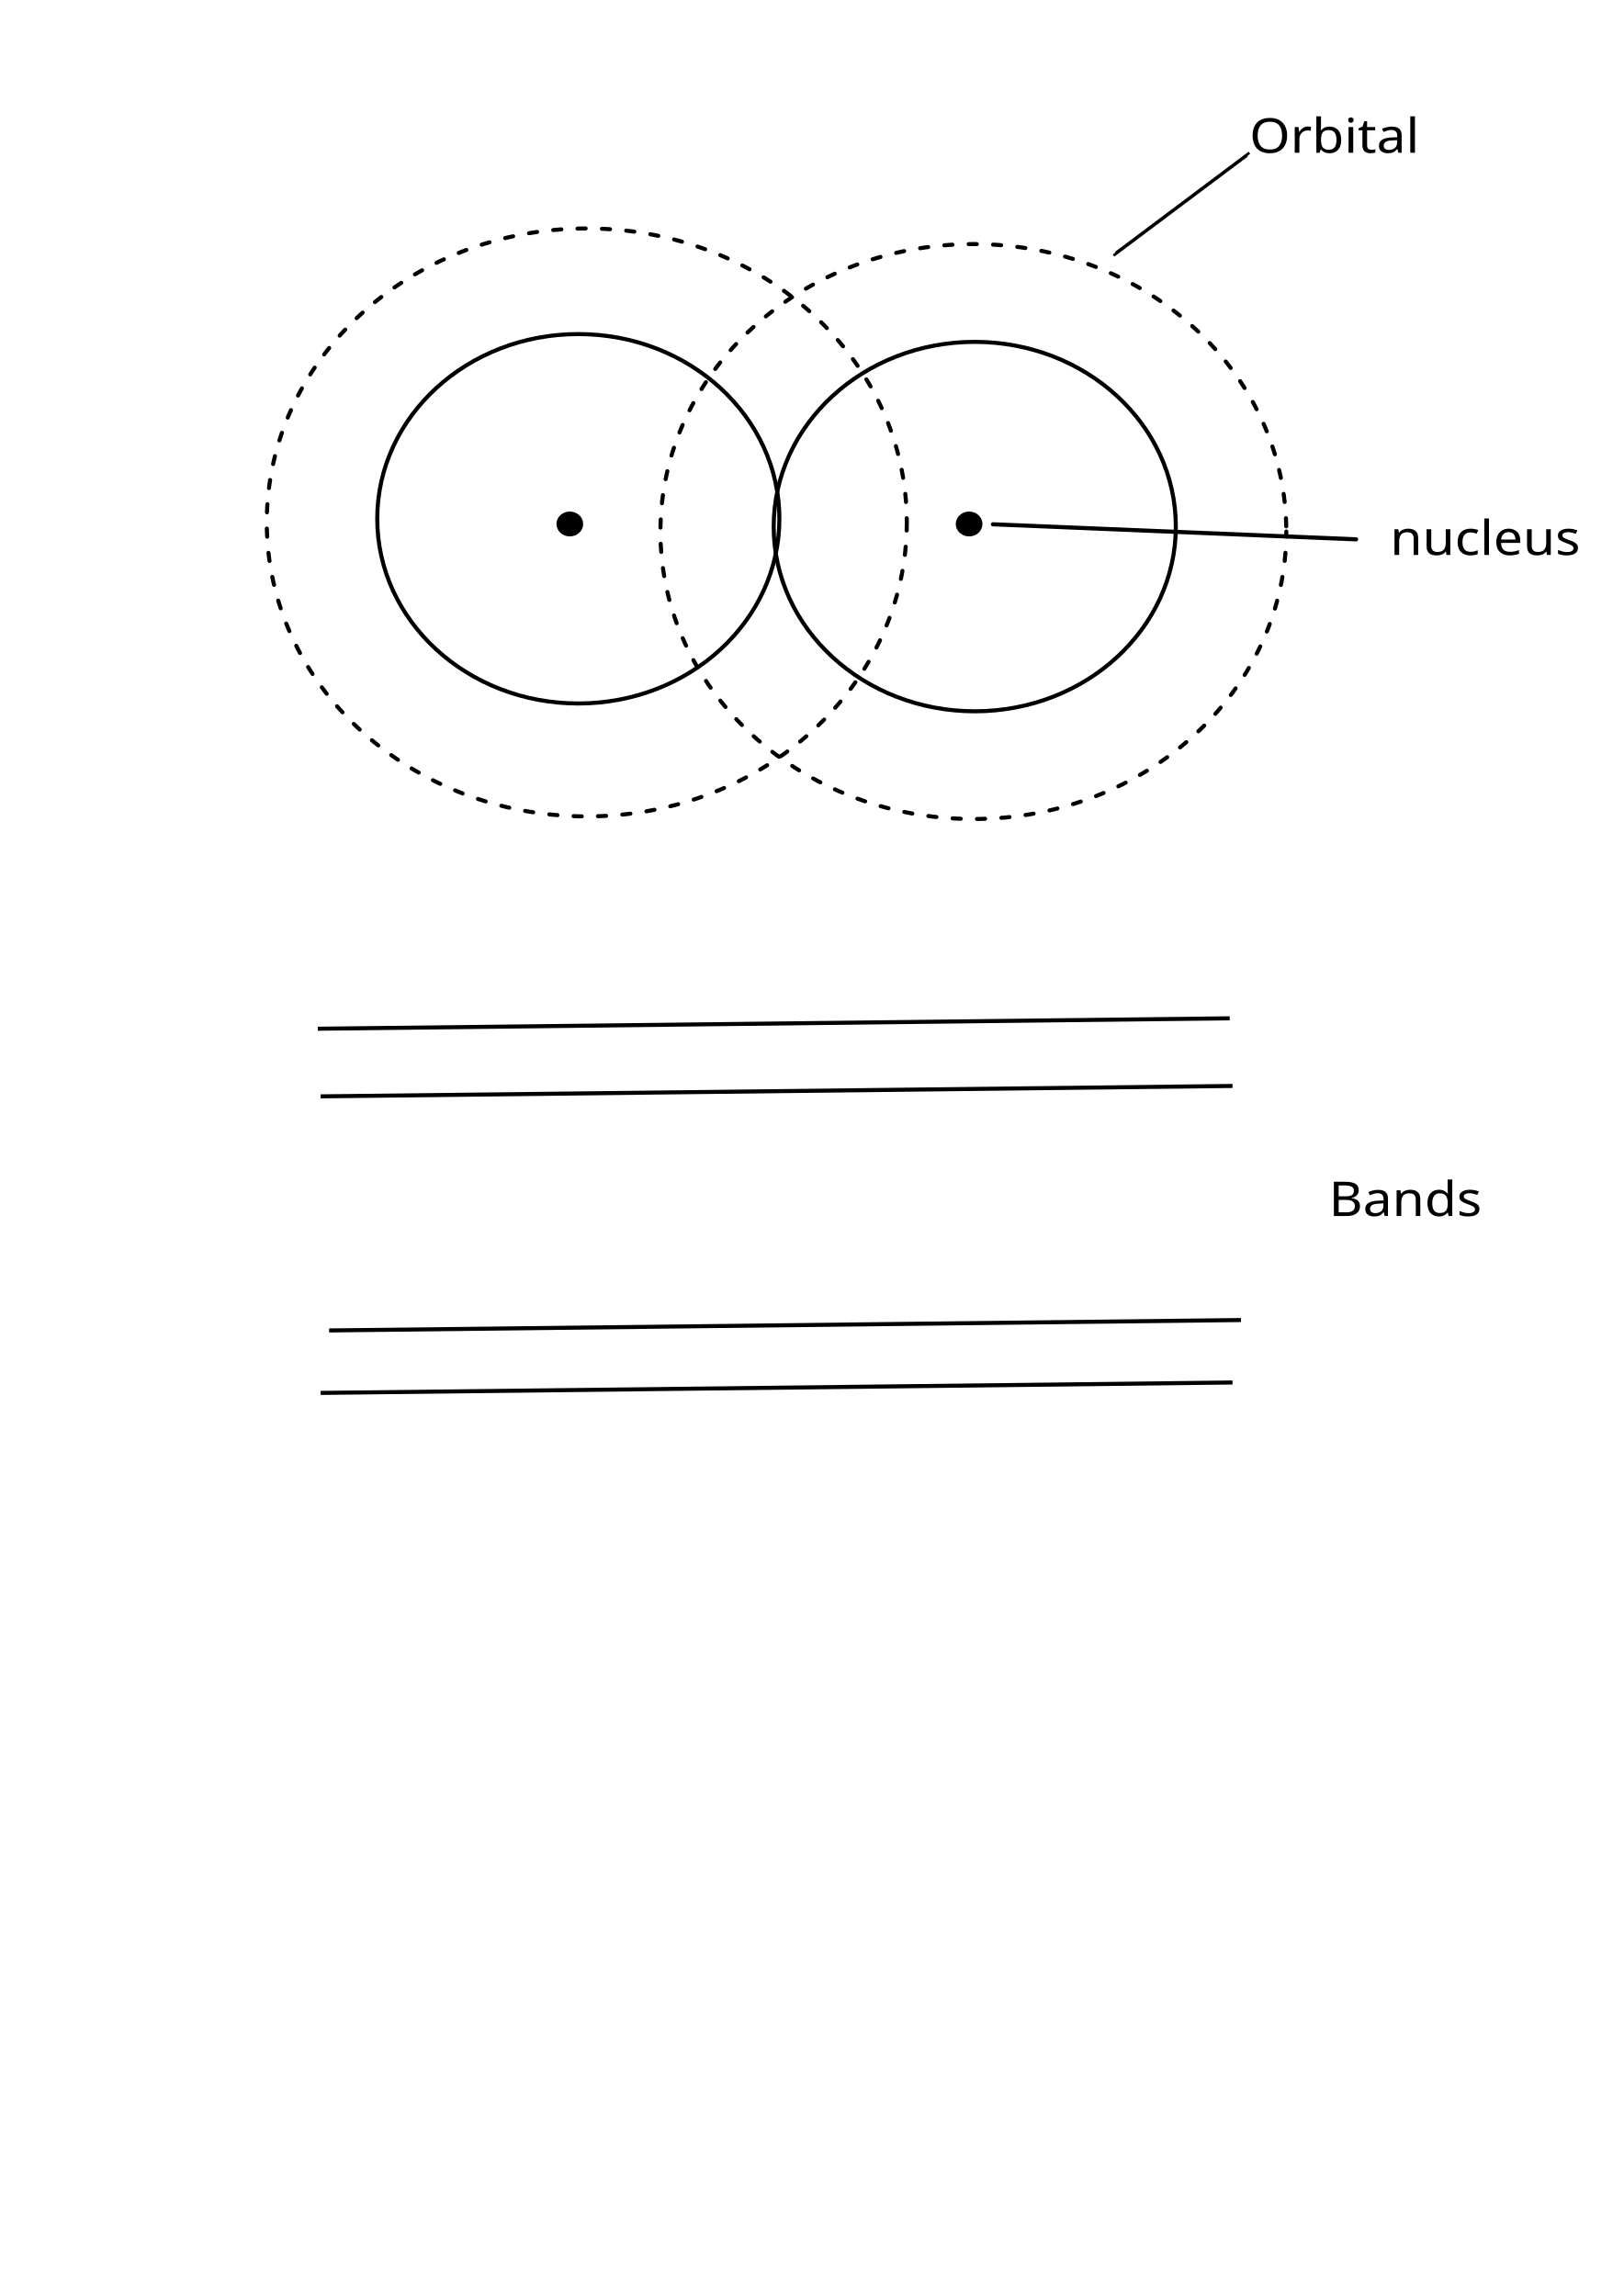
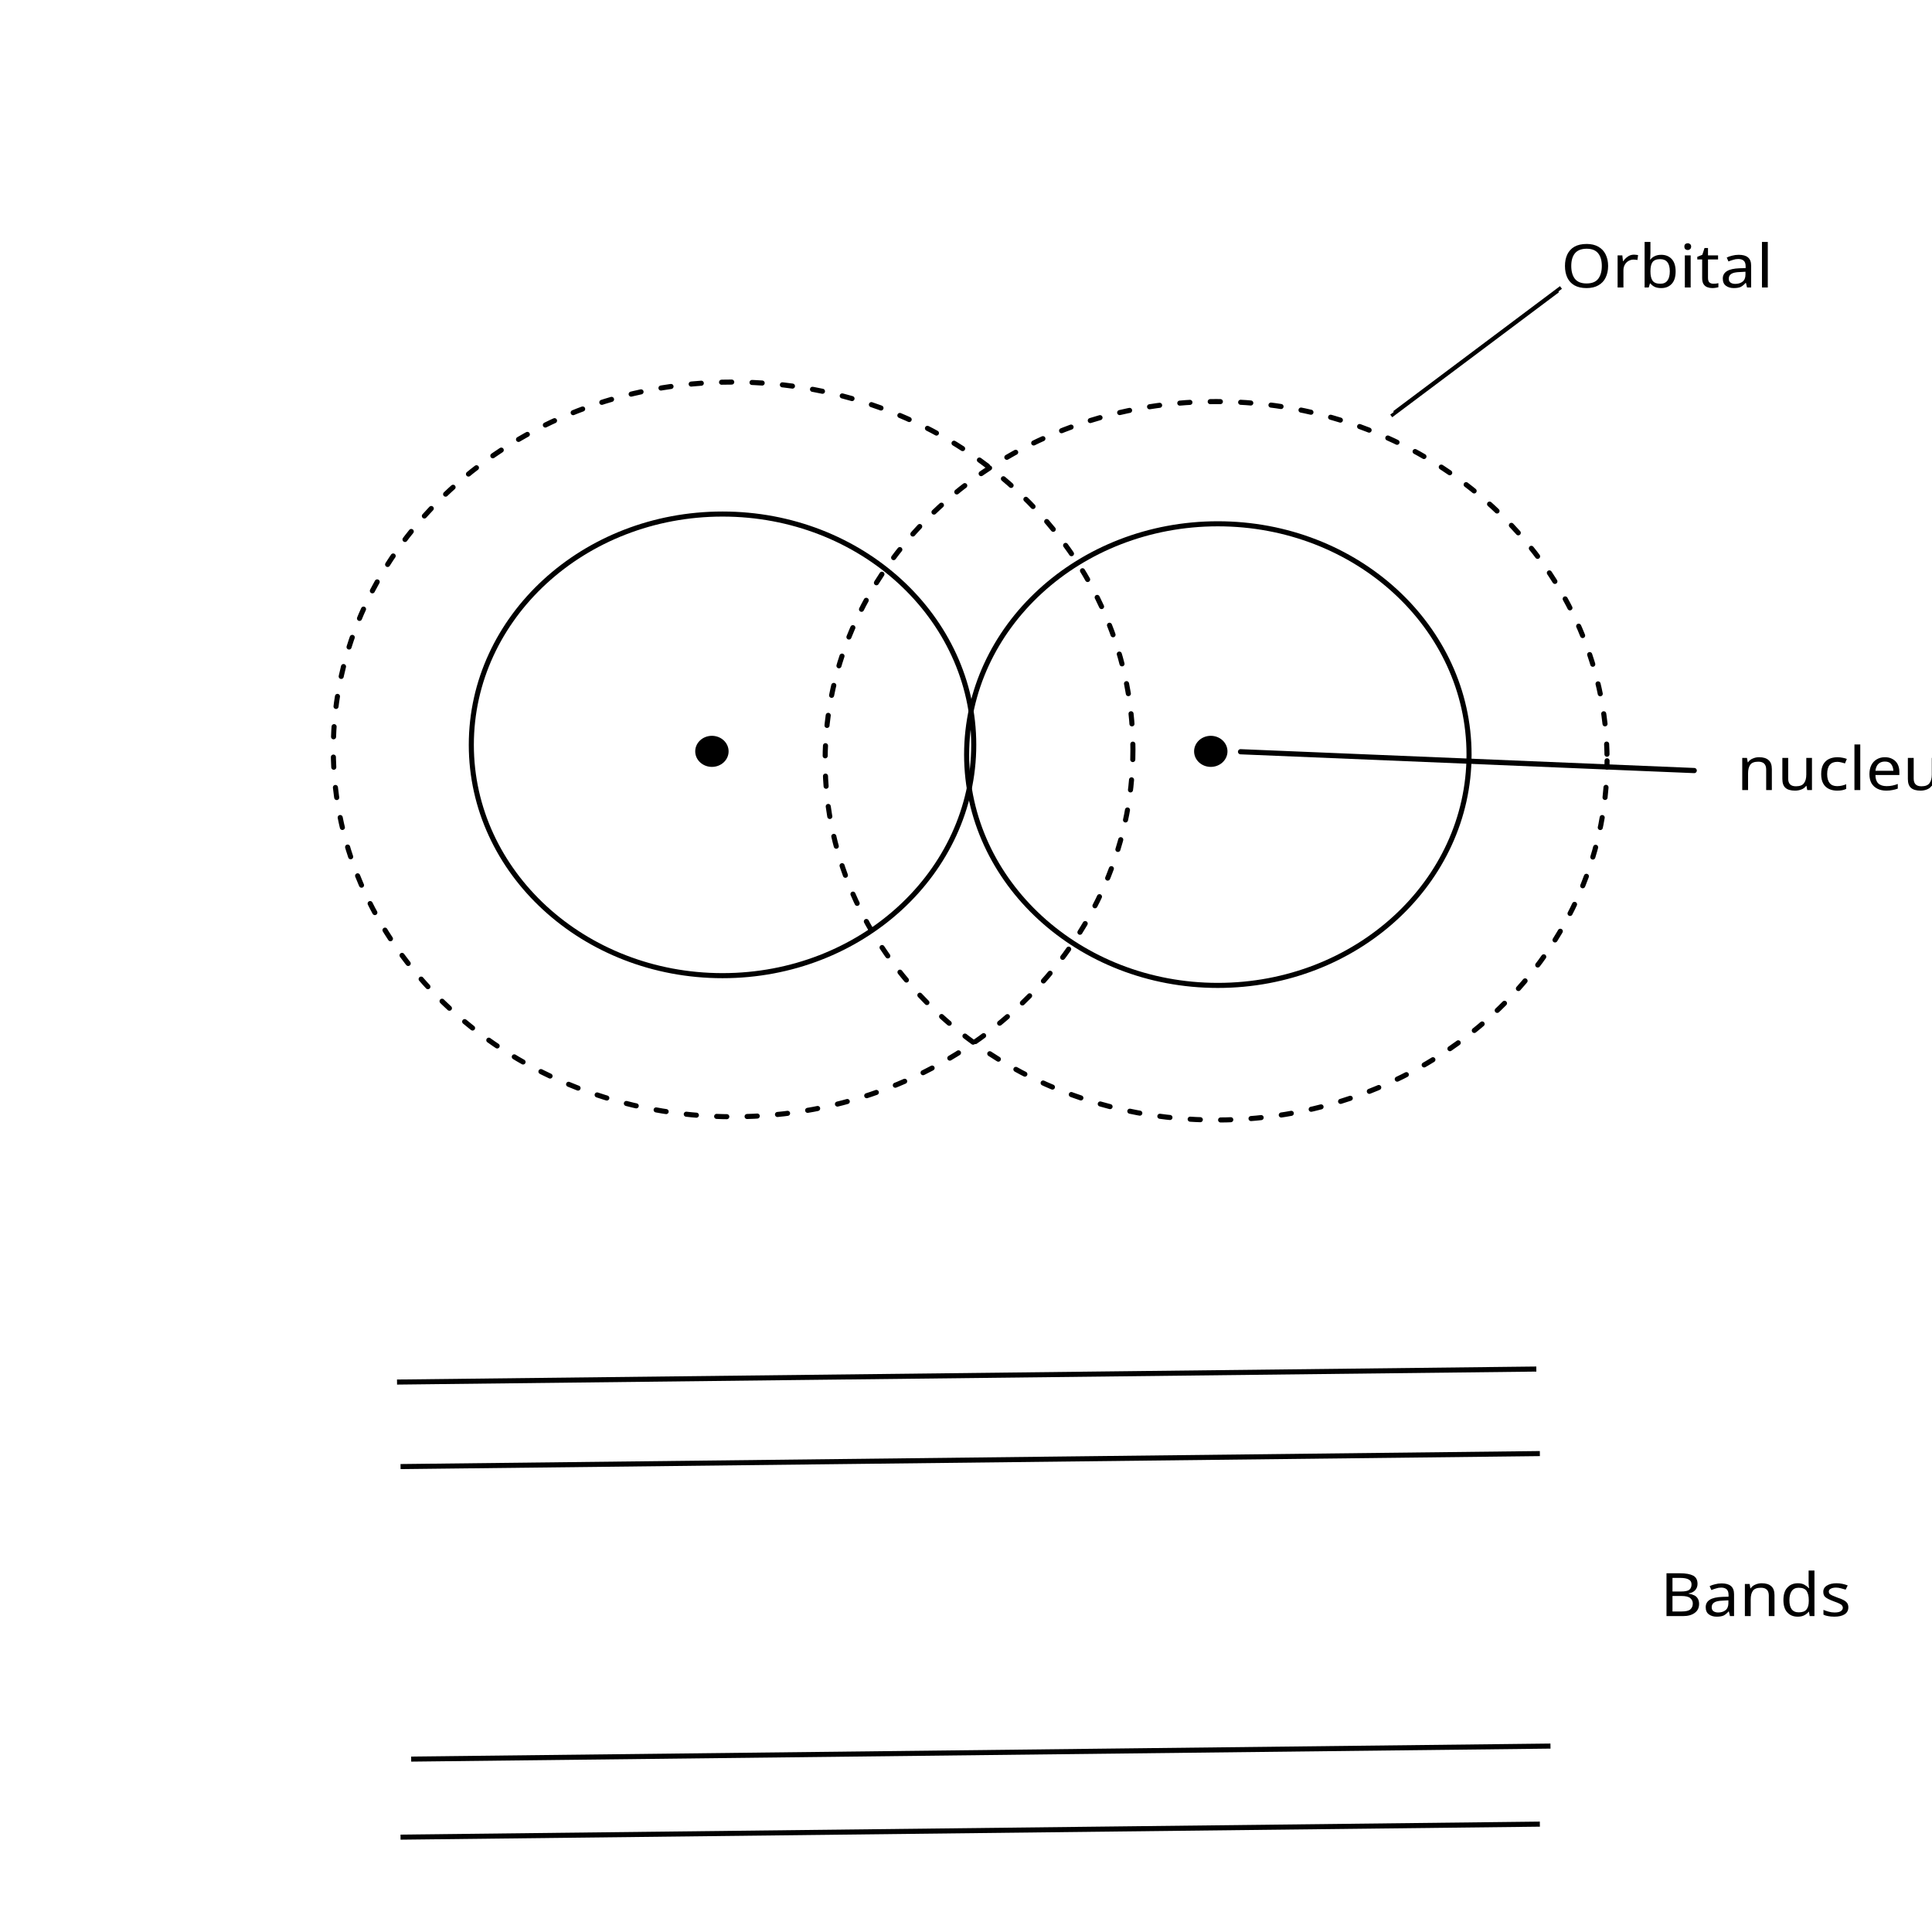
- <svg xmlns="http://www.w3.org/2000/svg" width="210" height="297" viewBox="0 0 210 297">
+ <svg xmlns="http://www.w3.org/2000/svg" width="400" height="400" viewBox="0 20 200 140">
  <style>
        .B{stroke-width:.525}.C{stroke:#000}.D{stroke-linejoin:bevel}.E{font-size:6.488px}.F{word-spacing:0}.G{stroke-linecap:round}.H{stroke-width:.341}
    </style>
  <g fill="none" class="C B">
    <g stroke-dasharray="1.051, 2.102" class="D G">
      <ellipse cx="75.892" cy="67.578" rx="41.388" ry="38.027" />
      <ellipse cx="125.89" cy="68.756" stroke-dashoffset=".4" rx="40.473" ry="37.186" />
    </g>
    <ellipse cx="74.796" cy="67.107" class="D" rx="26.005" ry="23.893" />
    <ellipse cx="126.07" cy="68.116" class="D" rx="26.005" ry="23.893" />
    <path d="M41.1 133.07l117.94-1.346M41.465 141.82l117.94-1.346M42.564 172.1l117.94-1.346m-119.04 9.426l117.94-1.346" />
  </g>
  <g fill-rule="evenodd" class="D B C">
    <ellipse cx="73.697" cy="67.78" rx="1.465" ry="1.346" />
    <ellipse cx="125.34" cy="67.78" rx="1.465" ry="1.346" />
  </g>
  <text x="164.731" y="164.099" class="E F" font-family="sans-serif" letter-spacing="0" transform="scale(1.0433 .95854)" xml:space="preserve">
    <tspan x="164.731" y="164.099">Bands</tspan>
  </text>
  <path fill="none" marker-start="url(#A)" d="M144.33 32.7l17.26-12.94" class="C H" />
  <text x="154.892" y="20.614" class="E F" font-family="'Bitstream Charter'" letter-spacing="0" transform="scale(1.0433 .95854)" xml:space="preserve">
    <tspan x="154.892" y="20.614">Orbital</tspan>
  </text>
  <g fill="none" class="C">
    <path marker-start="url(#B)" d="M144.02 33.057l17.262-12.94" class="H" />
    <path stroke-width=".537" marker-start="url(#C)" d="M128.42 67.82l46.965 1.947" class="D G" />
  </g>
  <text x="172.326" y="74.892" class="E F" font-family="'Courier 10 Pitch'" letter-spacing="0" transform="scale(1.0433 .95854)" xml:space="preserve">
    <tspan x="172.326" y="74.892">nucleus</tspan>
  </text>
</svg>
